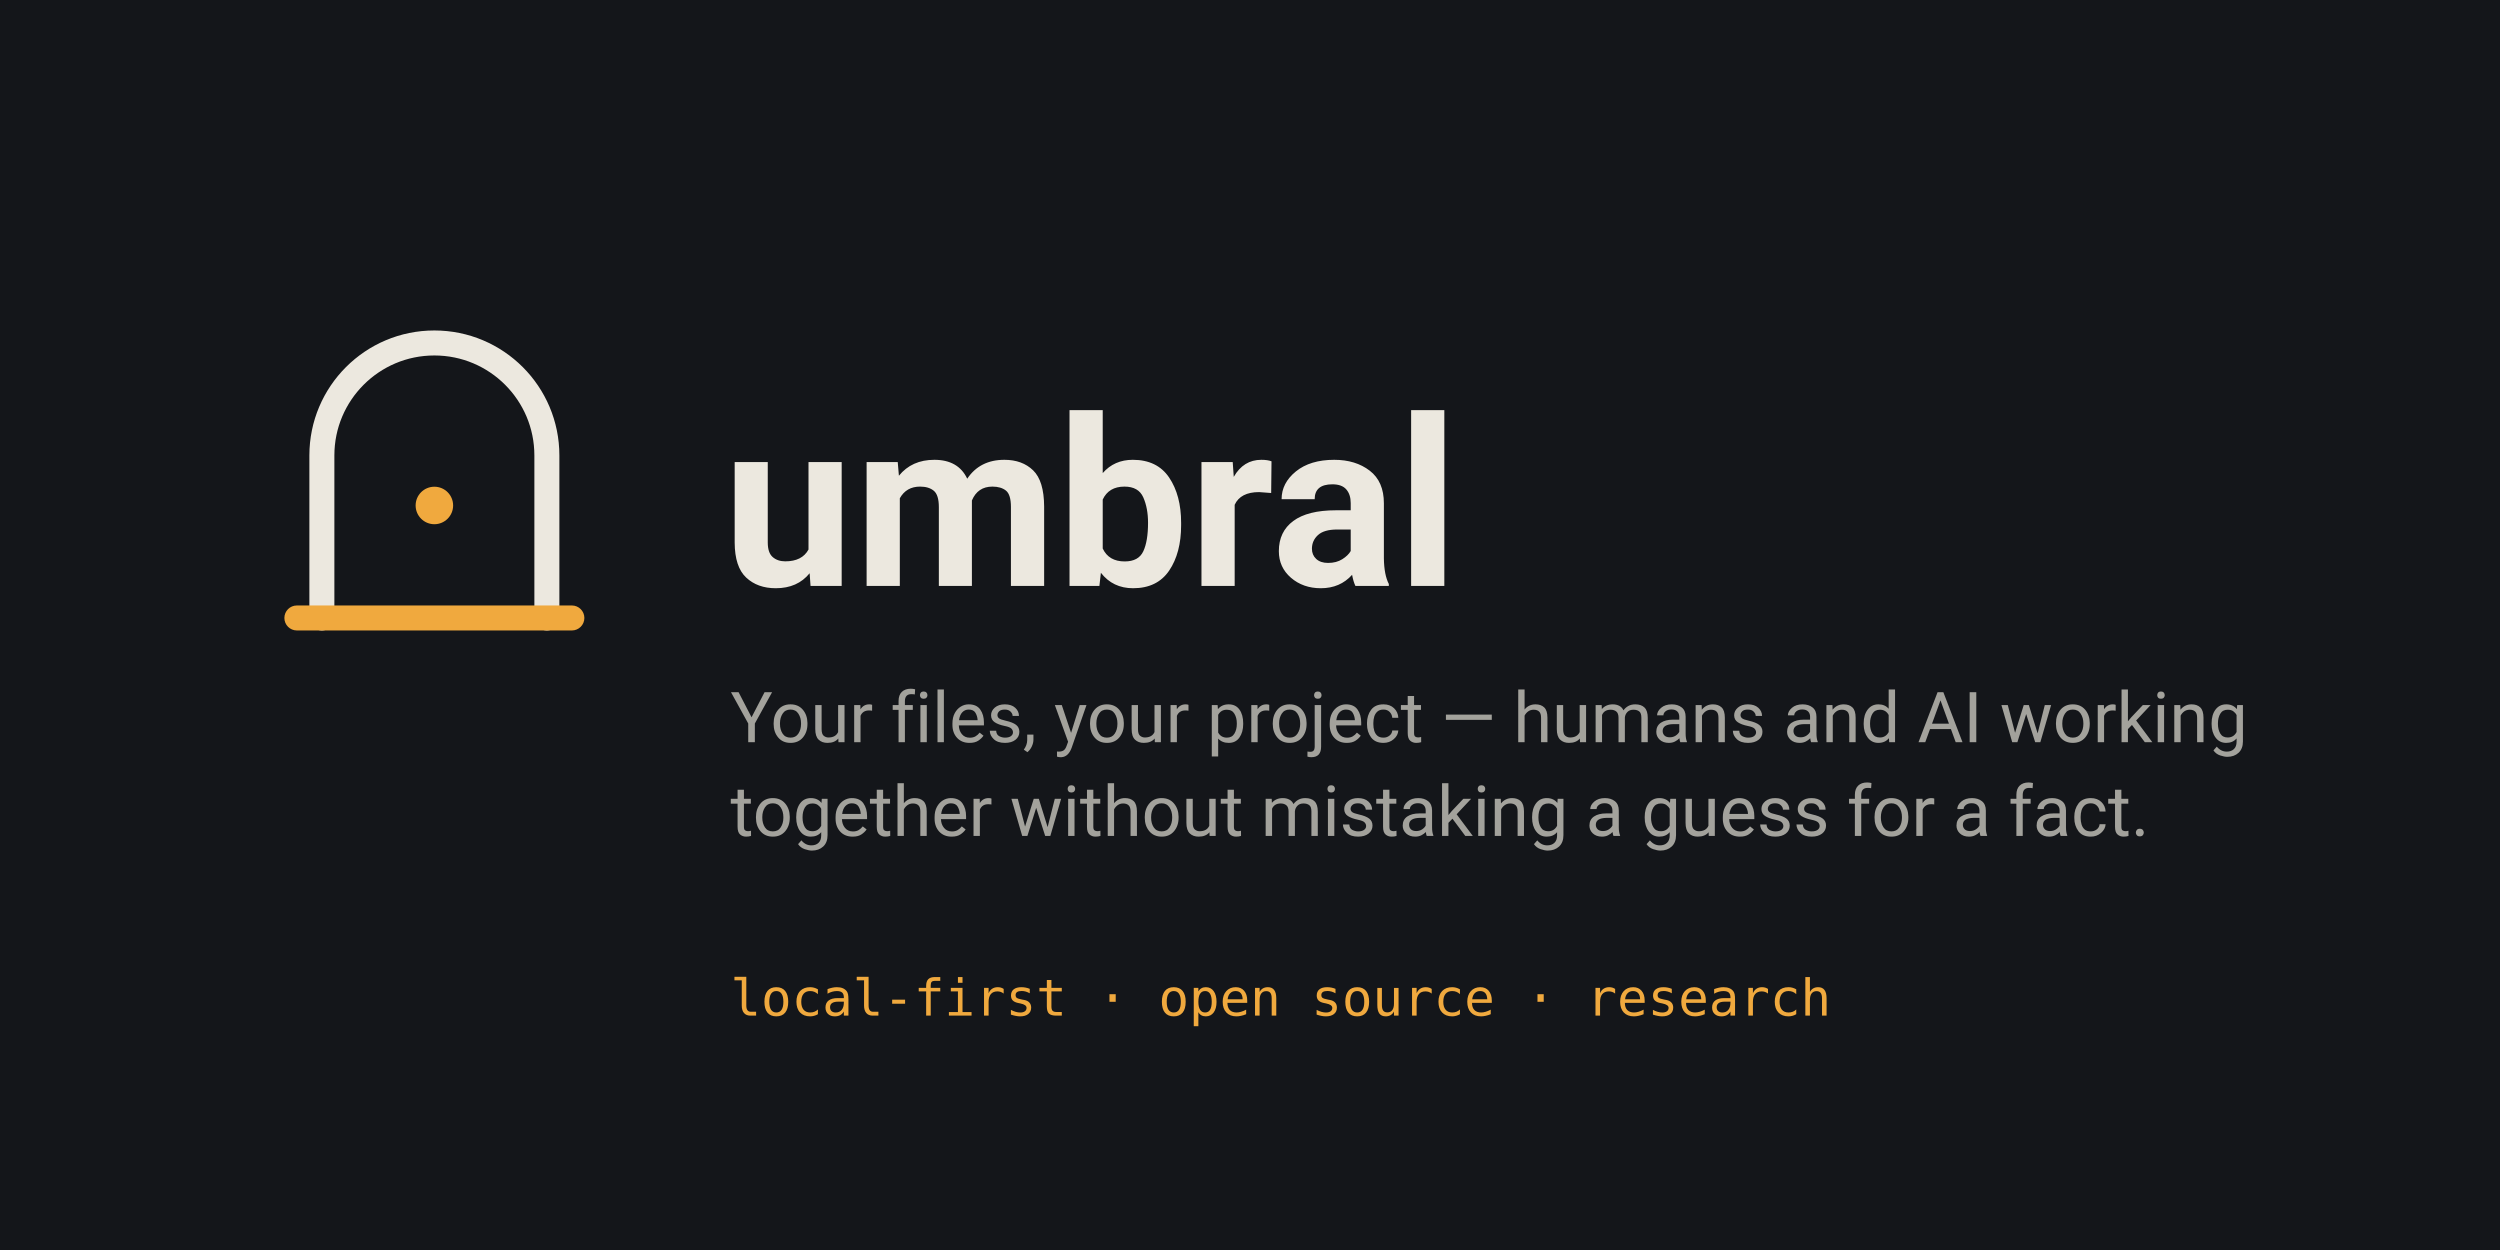
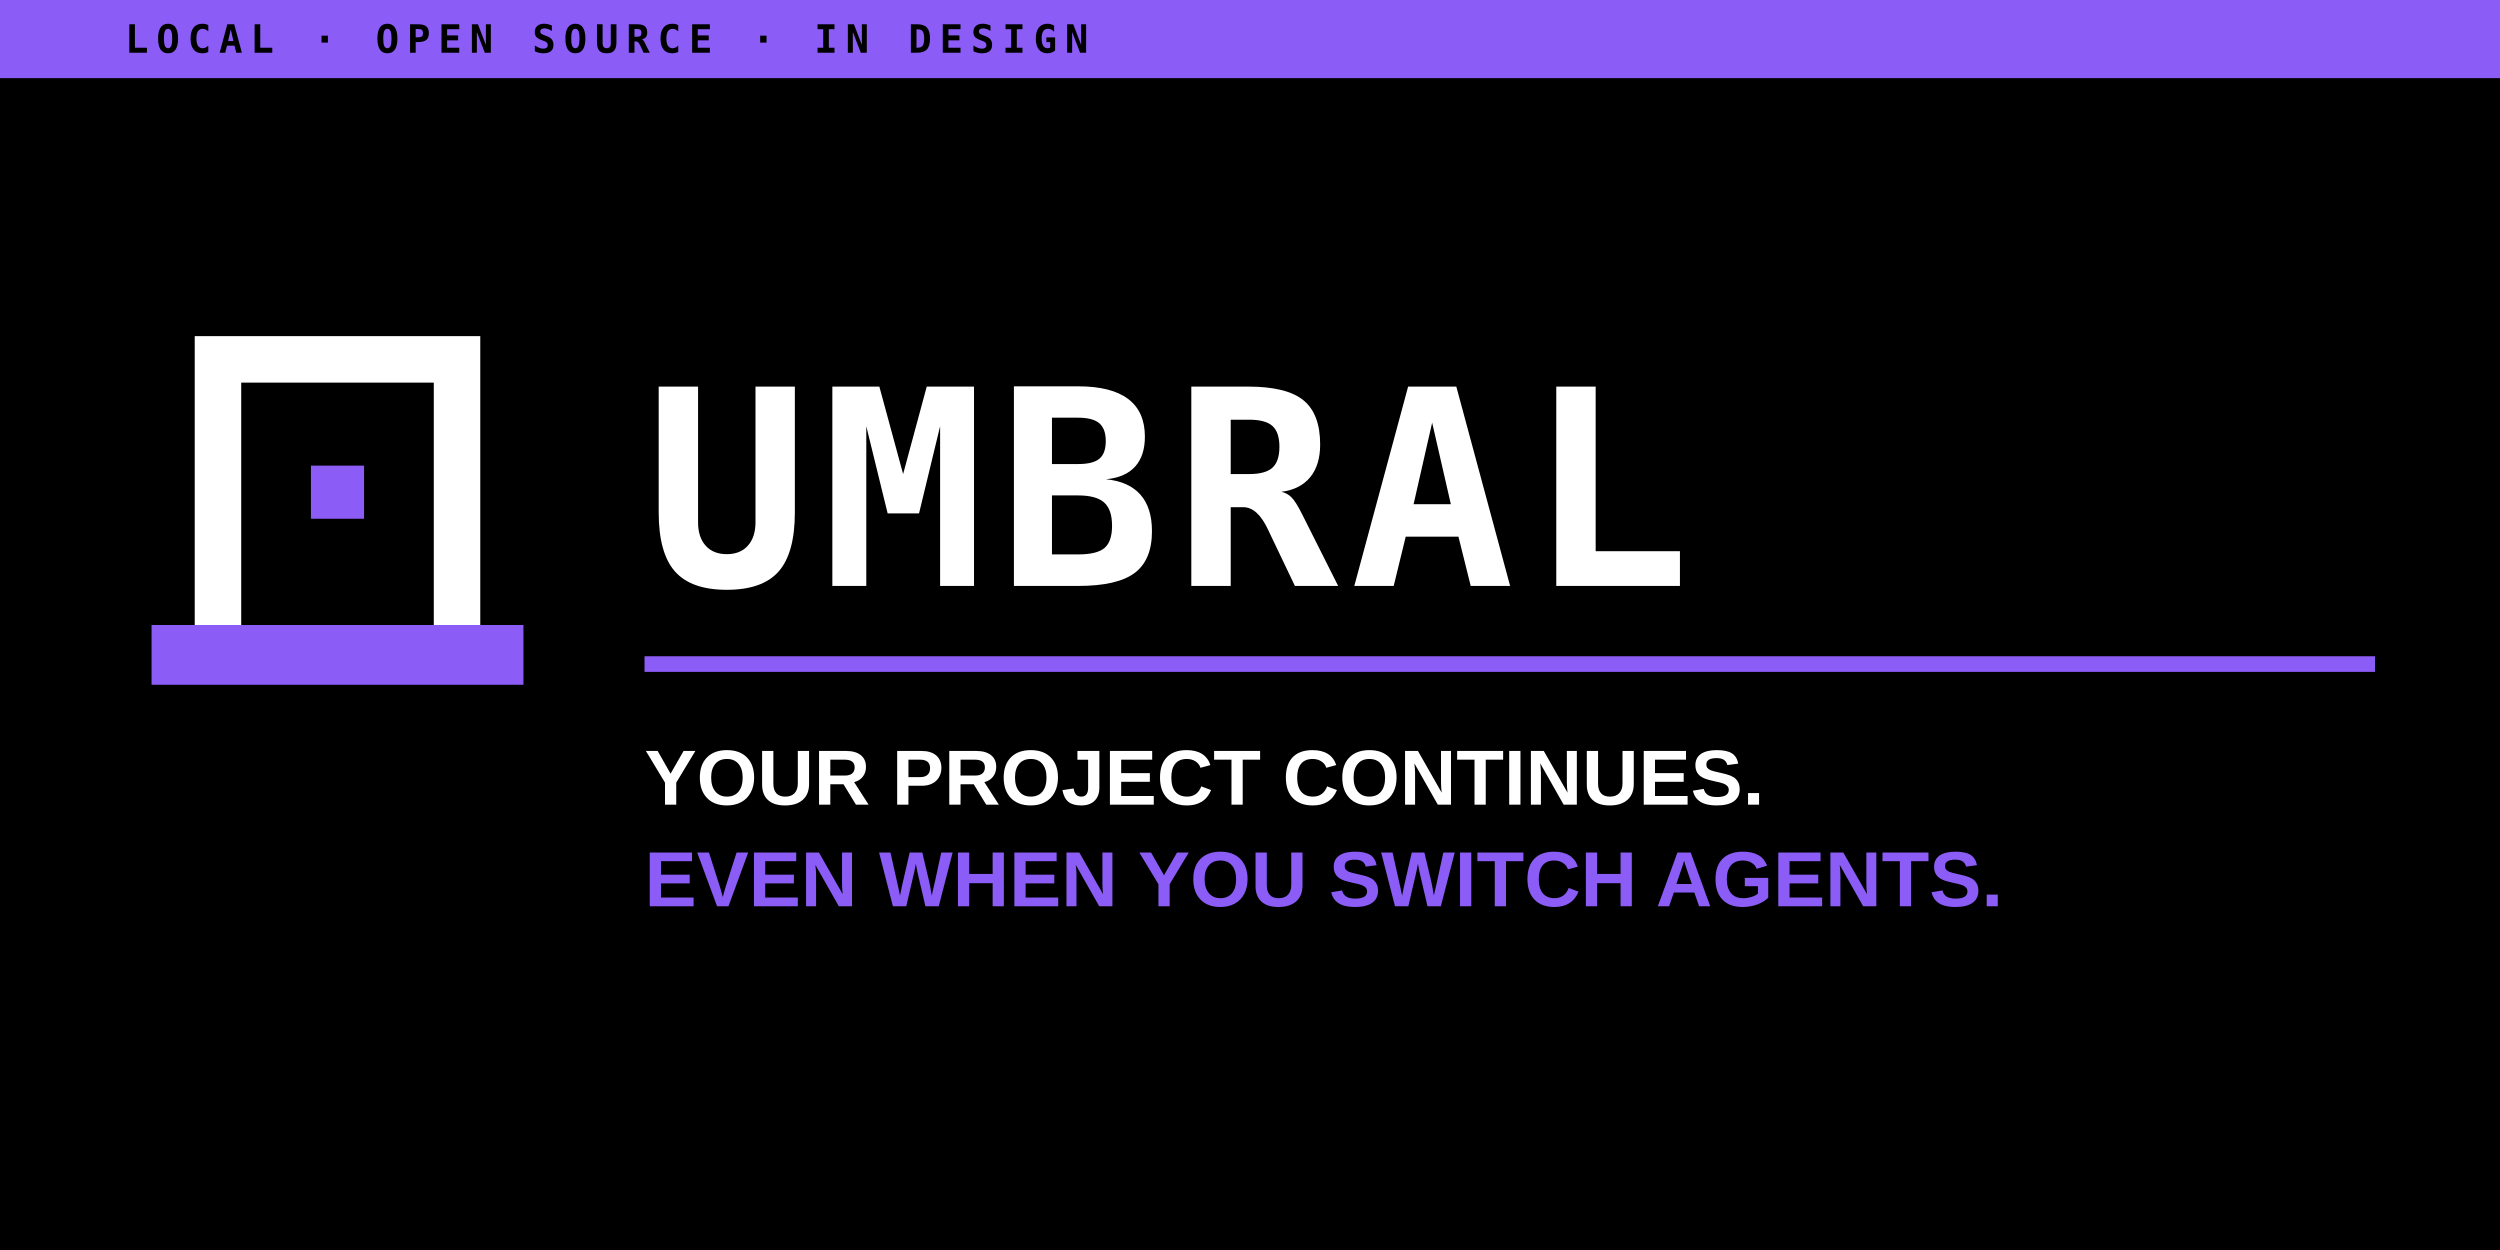
- <svg xmlns="http://www.w3.org/2000/svg" width="1280" height="640" viewBox="0 0 1280 640">
-   <rect width="1280" height="640" fill="#14161a" />
-   <g transform="translate(120 150) scale(3.2)">
-     <path d="M14 52V26a18 18 0 0 1 36 0v26" fill="none" stroke="#ece8df" stroke-width="4" stroke-linecap="round" />
-     <rect x="8" y="50" width="48" height="4" rx="2" fill="#f0a93e" />
-     <circle cx="32" cy="34" r="3" fill="#f0a93e" />
+ <svg xmlns="http://www.w3.org/2000/svg" width="1280" height="640" viewBox="0 0 1280 640" role="img" aria-label="Umbral">
+   <rect width="1280" height="640" fill="#000000" />
+   <rect x="0" y="0" width="1280" height="40" fill="#8b5cf6" />
+   <text x="64" y="27" font-family="ui-monospace, 'SF Mono', Menlo, Consolas, 'DejaVu Sans Mono', monospace" font-size="20" font-weight="800" letter-spacing="4" fill="#000000">LOCAL · OPEN SOURCE · IN DESIGN</text>
+   <g transform="translate(64 150) scale(3.4)">
+     <path d="M14 52V10h36v42" fill="none" stroke="#ffffff" stroke-width="7" stroke-linejoin="miter" />
+     <rect x="4" y="50" width="56" height="9" fill="#8b5cf6" />
+     <rect x="28" y="26" width="8" height="8" fill="#8b5cf6" />
  </g>
-   <text x="370" y="300" font-family="ui-sans-serif, system-ui, -apple-system, 'Segoe UI', Roboto, 'Helvetica Neue', Arial, sans-serif" font-size="120" font-weight="600" fill="#ece8df">umbral</text>
-   <text x="374" y="380" font-family="ui-sans-serif, system-ui, -apple-system, 'Segoe UI', Roboto, 'Helvetica Neue', Arial, sans-serif" font-size="36" fill="#a3a29c">Your files, your project — humans and AI working</text>
-   <text x="374" y="428" font-family="ui-sans-serif, system-ui, -apple-system, 'Segoe UI', Roboto, 'Helvetica Neue', Arial, sans-serif" font-size="36" fill="#a3a29c">together without mistaking a guess for a fact.</text>
-   <text x="374" y="520" font-family="ui-monospace, Menlo, Consolas, monospace" font-size="26" fill="#f0a93e">local-first · open source · research</text>
+   <text x="330" y="300" font-family="ui-monospace, 'SF Mono', Menlo, Consolas, 'DejaVu Sans Mono', monospace" font-size="140" font-weight="800" letter-spacing="6" fill="#ffffff">UMBRAL</text>
+   <rect x="330" y="336" width="886" height="8" fill="#8b5cf6" />
+   <text x="330" y="412" font-family="'Arial Black', 'Helvetica Neue', Arial, ui-sans-serif, sans-serif" font-size="40" font-weight="900" fill="#ffffff">YOUR PROJECT CONTINUES.</text>
+   <text x="330" y="464" font-family="'Arial Black', 'Helvetica Neue', Arial, ui-sans-serif, sans-serif" font-size="40" font-weight="900" fill="#8b5cf6">EVEN WHEN YOU SWITCH AGENTS.</text>
</svg>
